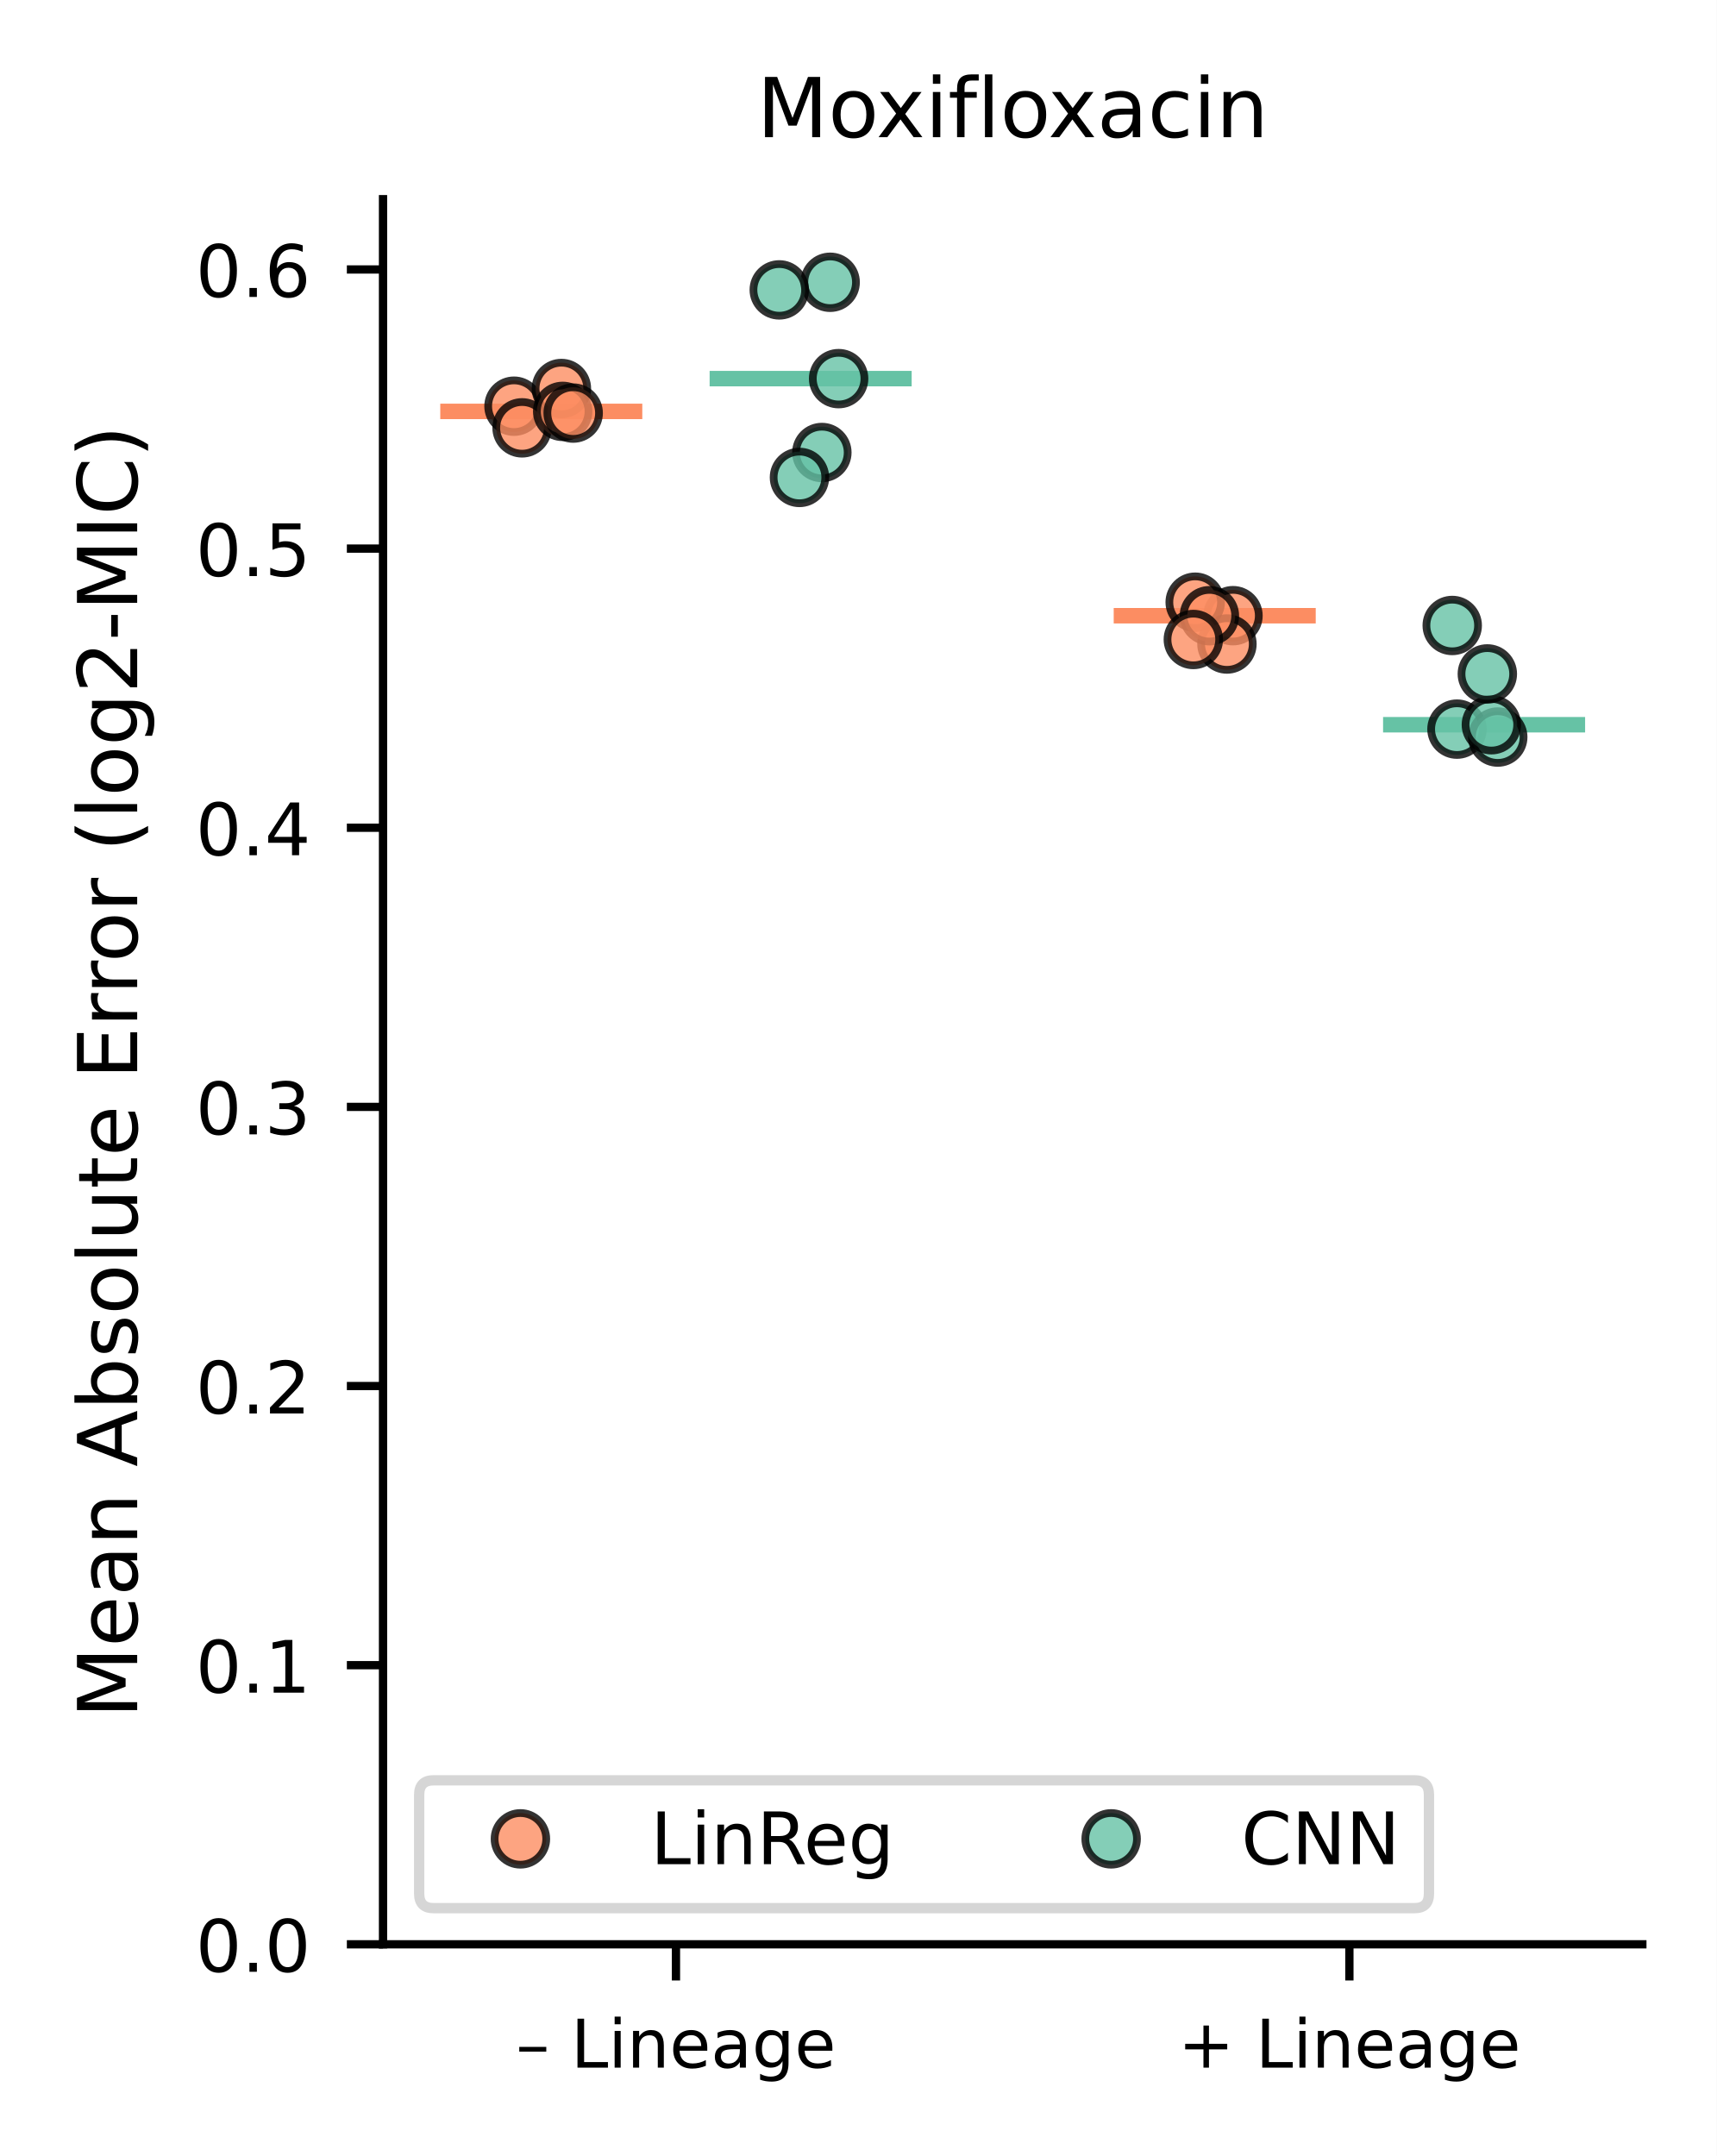
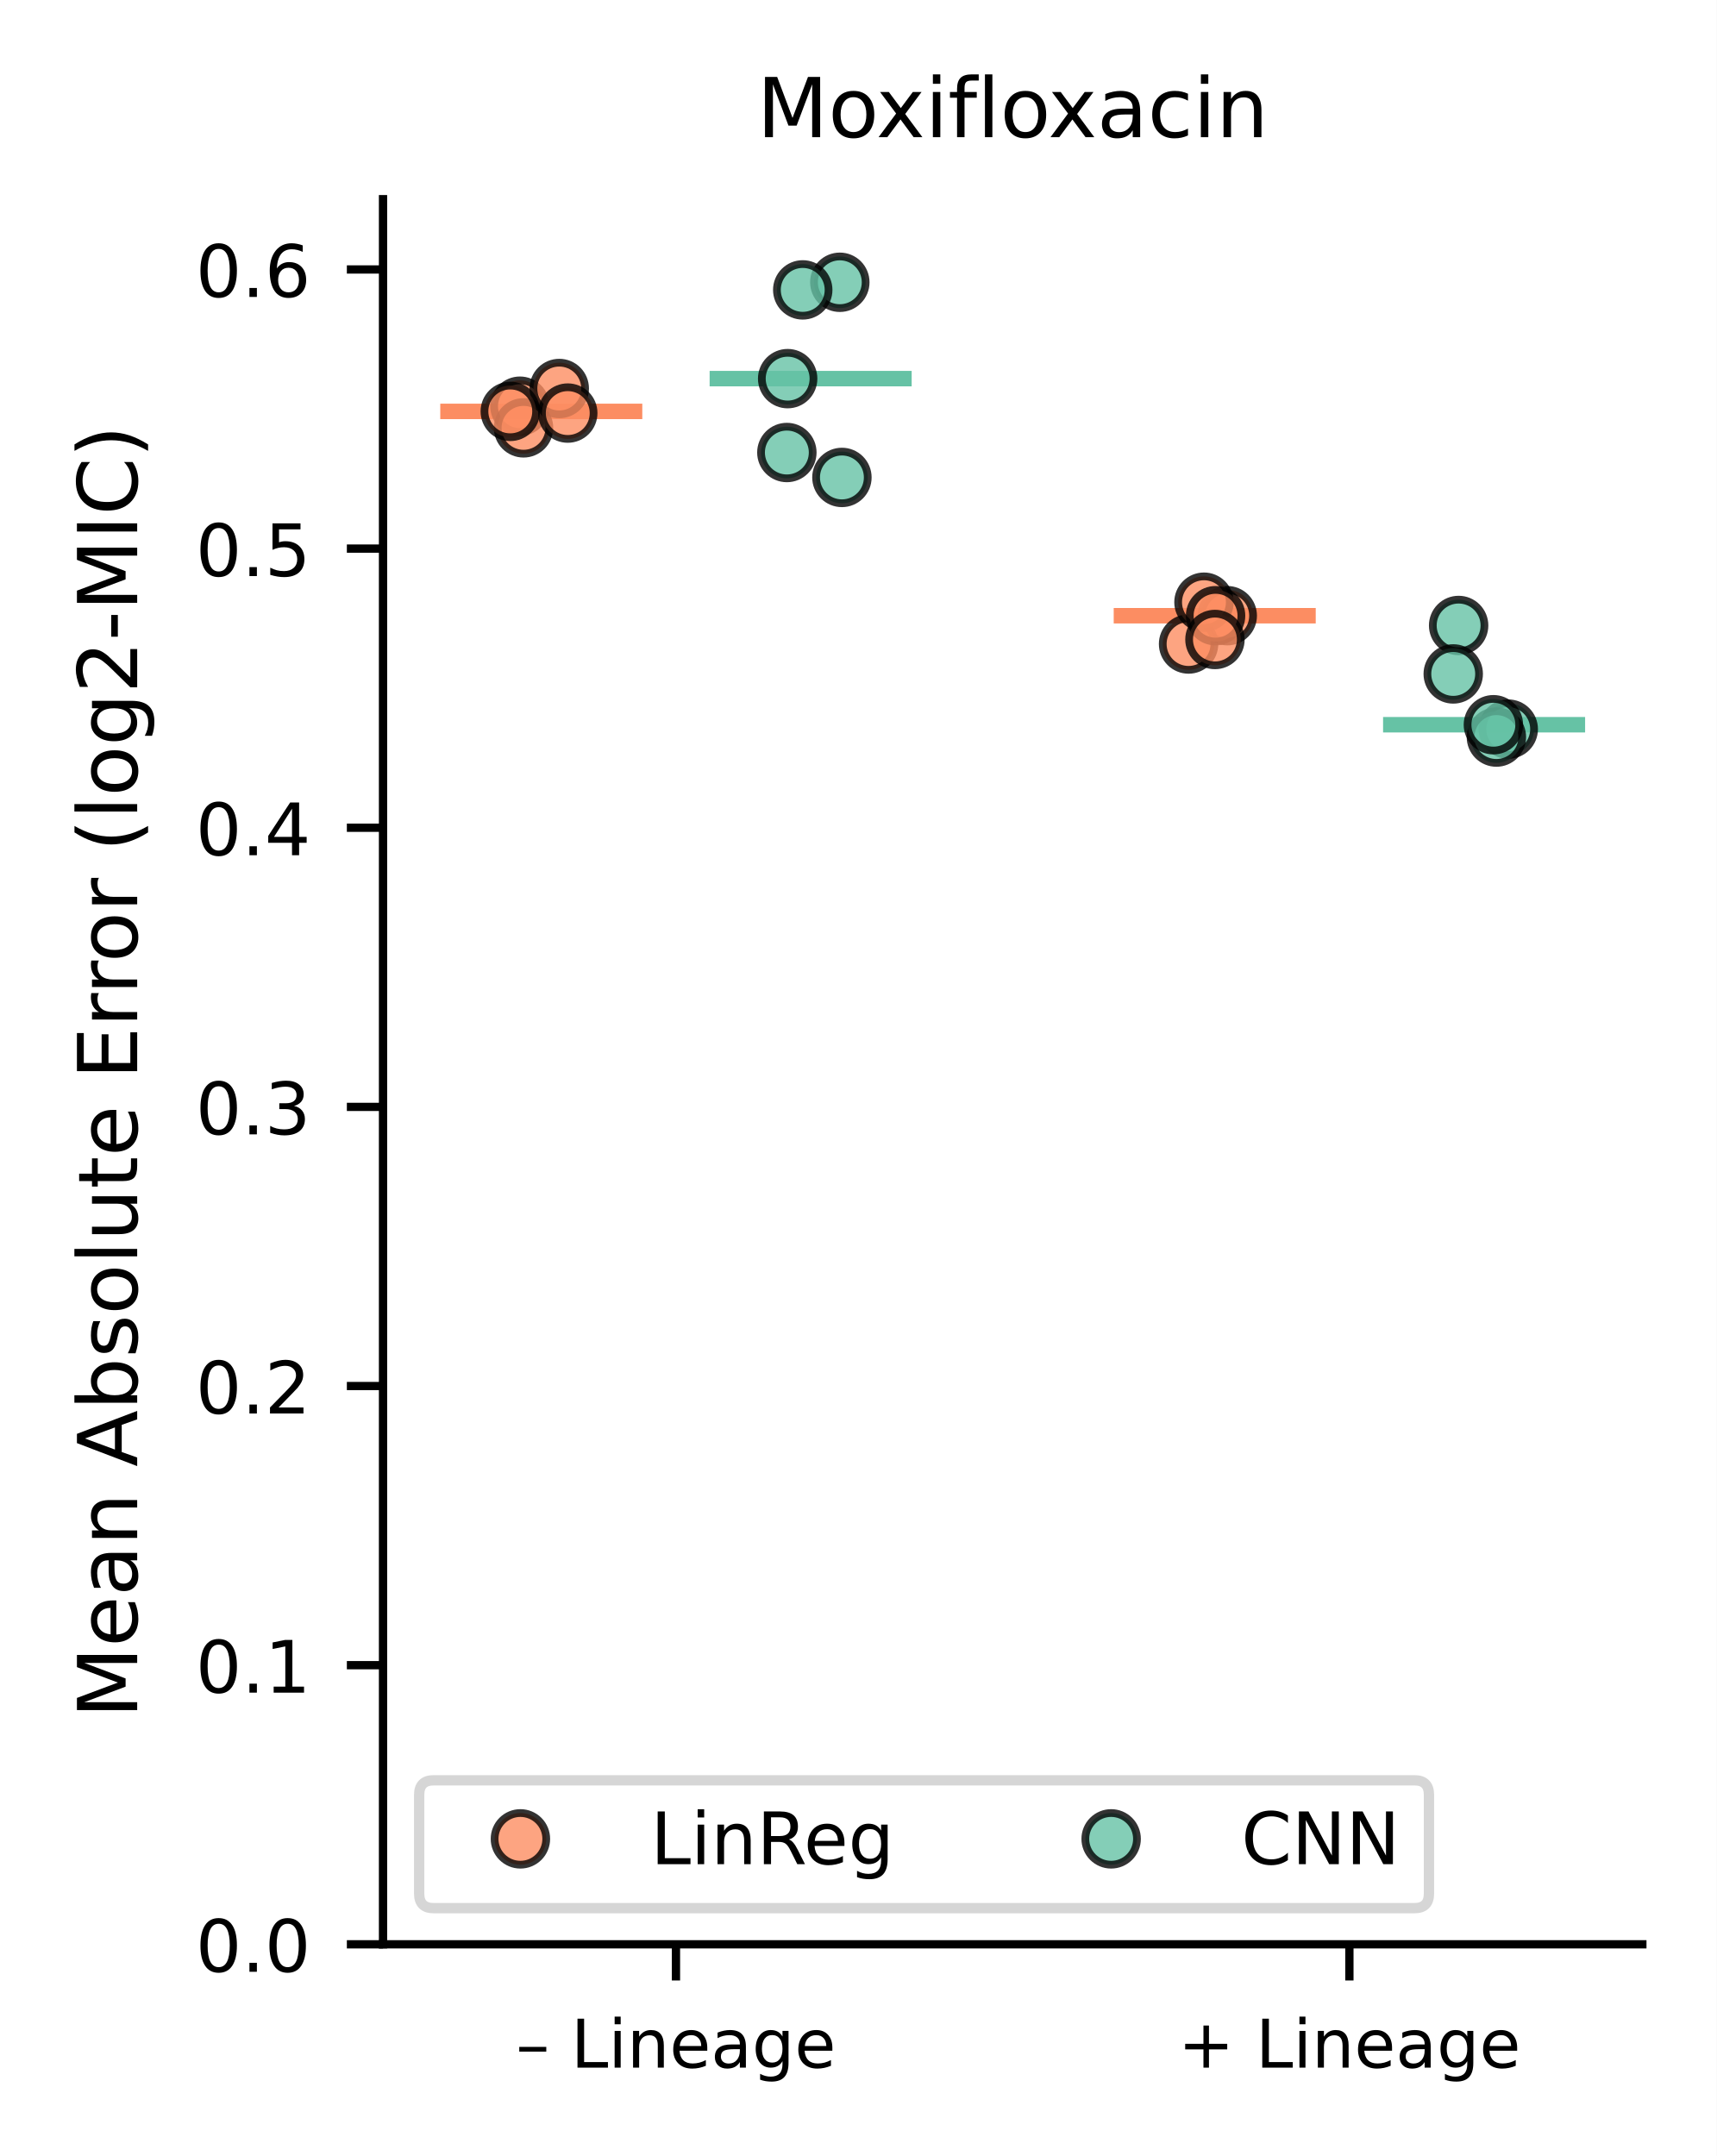
<svg xmlns="http://www.w3.org/2000/svg" xmlns:xlink="http://www.w3.org/1999/xlink" width="166.175pt" height="208.69pt" viewBox="0 0 166.175 208.69" version="1.1">
  <defs>
    <style type="text/css">*{stroke-linejoin: round; stroke-linecap: butt}</style>
  </defs>
  <g id="figure_1">
    <g id="patch_1">
      <path d="M 0 208.69  L 166.175 208.69  L 166.175 0  L 0 0  z " style="fill: #ffffff" />
    </g>
    <g id="axes_1">
      <g id="patch_2">
        <path d="M 37.075 188.199  L 158.975 188.199  L 158.975 19.279  L 37.075 19.279  z " style="fill: #ffffff" />
      </g>
      <g id="LineCollection_1">
-         <path d="M 42.616 39.82  L 62.172 39.82  " clip-path="url(#p1b855bb5ce)" style="fill: none; stroke: #fc8d62; stroke-width: 1.5" />
+         <path d="M 42.616 39.82  L 62.172 39.82  " clip-path="url(#p18734c8e30)" style="fill: none; stroke: #fc8d62; stroke-width: 1.5" />
      </g>
      <g id="LineCollection_2">
-         <path d="M 68.69 36.65  L 88.247 36.65  " clip-path="url(#p1b855bb5ce)" style="fill: none; stroke: #66c2a5; stroke-width: 1.5" />
+         <path d="M 68.69 36.65  L 88.247 36.65  " clip-path="url(#p18734c8e30)" style="fill: none; stroke: #66c2a5; stroke-width: 1.5" />
      </g>
      <g id="LineCollection_3">
-         <path d="M 107.803 59.598  L 127.359 59.598  " clip-path="url(#p1b855bb5ce)" style="fill: none; stroke: #fc8d62; stroke-width: 1.5" />
+         <path d="M 107.803 59.598  L 127.359 59.598  " clip-path="url(#p18734c8e30)" style="fill: none; stroke: #fc8d62; stroke-width: 1.5" />
      </g>
      <g id="LineCollection_4">
-         <path d="M 133.878 70.15  L 153.434 70.15  " clip-path="url(#p1b855bb5ce)" style="fill: none; stroke: #66c2a5; stroke-width: 1.5" />
+         <path d="M 133.878 70.15  L 153.434 70.15  " clip-path="url(#p18734c8e30)" style="fill: none; stroke: #66c2a5; stroke-width: 1.5" />
      </g>
      <g id="PathCollection_1">
        <defs>
-           <path id="C0_0_7b55ac980a" d="M 0 2.5  C 0.663 2.5 1.299 2.237 1.768 1.768  C 2.237 1.299 2.5 0.663 2.5 -0  C 2.5 -0.663 2.237 -1.299 1.768 -1.768  C 1.299 -2.237 0.663 -2.5 0 -2.5  C -0.663 -2.5 -1.299 -2.237 -1.768 -1.768  C -2.237 -1.299 -2.5 -0.663 -2.5 0  C -2.5 0.663 -2.237 1.299 -1.768 1.768  C -1.299 2.237 -0.663 2.5 0 2.5  z " />
+           <path id="C0_0_b2e9a17543" d="M 0 2.5  C 0.663 2.5 1.299 2.237 1.768 1.768  C 2.237 1.299 2.5 0.663 2.5 -0  C 2.5 -0.663 2.237 -1.299 1.768 -1.768  C 1.299 -2.237 0.663 -2.5 0 -2.5  C -0.663 -2.5 -1.299 -2.237 -1.768 -1.768  C -2.237 -1.299 -2.5 -0.663 -2.5 0  C -2.5 0.663 -2.237 1.299 -1.768 1.768  C -1.299 2.237 -0.663 2.5 0 2.5  z " />
        </defs>
-         <g clip-path="url(#p1b855bb5ce)">
-           <use xlink:href="#C0_0_7b55ac980a" x="49.754" y="39.318" style="fill: #fc8d62; fill-opacity: 0.8; stroke: #000000; stroke-opacity: 0.8; stroke-width: 0.75" />
-         </g>
-         <g clip-path="url(#p1b855bb5ce)">
-           <use xlink:href="#C0_0_7b55ac980a" x="50.535" y="41.414" style="fill: #fc8d62; fill-opacity: 0.8; stroke: #000000; stroke-opacity: 0.8; stroke-width: 0.75" />
-         </g>
-         <g clip-path="url(#p1b855bb5ce)">
-           <use xlink:href="#C0_0_7b55ac980a" x="54.343" y="37.606" style="fill: #fc8d62; fill-opacity: 0.8; stroke: #000000; stroke-opacity: 0.8; stroke-width: 0.75" />
-         </g>
-         <g clip-path="url(#p1b855bb5ce)">
-           <use xlink:href="#C0_0_7b55ac980a" x="54.466" y="39.82" style="fill: #fc8d62; fill-opacity: 0.8; stroke: #000000; stroke-opacity: 0.8; stroke-width: 0.75" />
-         </g>
-         <g clip-path="url(#p1b855bb5ce)">
-           <use xlink:href="#C0_0_7b55ac980a" x="55.483" y="39.984" style="fill: #fc8d62; fill-opacity: 0.8; stroke: #000000; stroke-opacity: 0.8; stroke-width: 0.75" />
+         <g clip-path="url(#p18734c8e30)">
+           <use xlink:href="#C0_0_b2e9a17543" x="50.329" y="39.318" style="fill: #fc8d62; fill-opacity: 0.8; stroke: #000000; stroke-opacity: 0.8; stroke-width: 0.75" />
+         </g>
+         <g clip-path="url(#p18734c8e30)">
+           <use xlink:href="#C0_0_b2e9a17543" x="50.677" y="41.414" style="fill: #fc8d62; fill-opacity: 0.8; stroke: #000000; stroke-opacity: 0.8; stroke-width: 0.75" />
+         </g>
+         <g clip-path="url(#p18734c8e30)">
+           <use xlink:href="#C0_0_b2e9a17543" x="54.135" y="37.606" style="fill: #fc8d62; fill-opacity: 0.8; stroke: #000000; stroke-opacity: 0.8; stroke-width: 0.75" />
+         </g>
+         <g clip-path="url(#p18734c8e30)">
+           <use xlink:href="#C0_0_b2e9a17543" x="49.394" y="39.82" style="fill: #fc8d62; fill-opacity: 0.8; stroke: #000000; stroke-opacity: 0.8; stroke-width: 0.75" />
+         </g>
+         <g clip-path="url(#p18734c8e30)">
+           <use xlink:href="#C0_0_b2e9a17543" x="54.958" y="39.984" style="fill: #fc8d62; fill-opacity: 0.8; stroke: #000000; stroke-opacity: 0.8; stroke-width: 0.75" />
        </g>
      </g>
      <g id="PathCollection_2">
        <defs>
-           <path id="C1_0_02123b2888" d="M 0 2.5  C 0.663 2.5 1.299 2.237 1.768 1.768  C 2.237 1.299 2.5 0.663 2.5 -0  C 2.5 -0.663 2.237 -1.299 1.768 -1.768  C 1.299 -2.237 0.663 -2.5 0 -2.5  C -0.663 -2.5 -1.299 -2.237 -1.768 -1.768  C -2.237 -1.299 -2.5 -0.663 -2.5 0  C -2.5 0.663 -2.237 1.299 -1.768 1.768  C -1.299 2.237 -0.663 2.5 0 2.5  z " />
+           <path id="C1_0_ee5e705214" d="M 0 2.5  C 0.663 2.5 1.299 2.237 1.768 1.768  C 2.237 1.299 2.5 0.663 2.5 -0  C 2.5 -0.663 2.237 -1.299 1.768 -1.768  C 1.299 -2.237 0.663 -2.5 0 -2.5  C -0.663 -2.5 -1.299 -2.237 -1.768 -1.768  C -2.237 -1.299 -2.5 -0.663 -2.5 0  C -2.5 0.663 -2.237 1.299 -1.768 1.768  C -1.299 2.237 -0.663 2.5 0 2.5  z " />
        </defs>
-         <g clip-path="url(#p1b855bb5ce)">
-           <use xlink:href="#C1_0_02123b2888" x="79.554" y="43.801" style="fill: #66c2a5; fill-opacity: 0.8; stroke: #000000; stroke-opacity: 0.8; stroke-width: 0.75" />
-         </g>
-         <g clip-path="url(#p1b855bb5ce)">
-           <use xlink:href="#C1_0_02123b2888" x="80.356" y="27.323" style="fill: #66c2a5; fill-opacity: 0.8; stroke: #000000; stroke-opacity: 0.8; stroke-width: 0.75" />
-         </g>
-         <g clip-path="url(#p1b855bb5ce)">
-           <use xlink:href="#C1_0_02123b2888" x="81.176" y="36.65" style="fill: #66c2a5; fill-opacity: 0.8; stroke: #000000; stroke-opacity: 0.8; stroke-width: 0.75" />
-         </g>
-         <g clip-path="url(#p1b855bb5ce)">
-           <use xlink:href="#C1_0_02123b2888" x="77.385" y="46.213" style="fill: #66c2a5; fill-opacity: 0.8; stroke: #000000; stroke-opacity: 0.8; stroke-width: 0.75" />
-         </g>
-         <g clip-path="url(#p1b855bb5ce)">
-           <use xlink:href="#C1_0_02123b2888" x="75.431" y="28.06" style="fill: #66c2a5; fill-opacity: 0.8; stroke: #000000; stroke-opacity: 0.8; stroke-width: 0.75" />
+         <g clip-path="url(#p18734c8e30)">
+           <use xlink:href="#C1_0_ee5e705214" x="76.166" y="43.801" style="fill: #66c2a5; fill-opacity: 0.8; stroke: #000000; stroke-opacity: 0.8; stroke-width: 0.75" />
+         </g>
+         <g clip-path="url(#p18734c8e30)">
+           <use xlink:href="#C1_0_ee5e705214" x="81.292" y="27.323" style="fill: #66c2a5; fill-opacity: 0.8; stroke: #000000; stroke-opacity: 0.8; stroke-width: 0.75" />
+         </g>
+         <g clip-path="url(#p18734c8e30)">
+           <use xlink:href="#C1_0_ee5e705214" x="76.243" y="36.65" style="fill: #66c2a5; fill-opacity: 0.8; stroke: #000000; stroke-opacity: 0.8; stroke-width: 0.75" />
+         </g>
+         <g clip-path="url(#p18734c8e30)">
+           <use xlink:href="#C1_0_ee5e705214" x="81.495" y="46.213" style="fill: #66c2a5; fill-opacity: 0.8; stroke: #000000; stroke-opacity: 0.8; stroke-width: 0.75" />
+         </g>
+         <g clip-path="url(#p18734c8e30)">
+           <use xlink:href="#C1_0_ee5e705214" x="77.703" y="28.06" style="fill: #66c2a5; fill-opacity: 0.8; stroke: #000000; stroke-opacity: 0.8; stroke-width: 0.75" />
        </g>
      </g>
      <g id="PathCollection_3">
        <defs>
-           <path id="C2_0_5f86a9e809" d="M 0 2.5  C 0.663 2.5 1.299 2.237 1.768 1.768  C 2.237 1.299 2.5 0.663 2.5 -0  C 2.5 -0.663 2.237 -1.299 1.768 -1.768  C 1.299 -2.237 0.663 -2.5 0 -2.5  C -0.663 -2.5 -1.299 -2.237 -1.768 -1.768  C -2.237 -1.299 -2.5 -0.663 -2.5 0  C -2.5 0.663 -2.237 1.299 -1.768 1.768  C -1.299 2.237 -0.663 2.5 0 2.5  z " />
+           <path id="C2_0_e9b0098887" d="M 0 2.5  C 0.663 2.5 1.299 2.237 1.768 1.768  C 2.237 1.299 2.5 0.663 2.5 -0  C 2.5 -0.663 2.237 -1.299 1.768 -1.768  C 1.299 -2.237 0.663 -2.5 0 -2.5  C -0.663 -2.5 -1.299 -2.237 -1.768 -1.768  C -2.237 -1.299 -2.5 -0.663 -2.5 0  C -2.5 0.663 -2.237 1.299 -1.768 1.768  C -1.299 2.237 -0.663 2.5 0 2.5  z " />
        </defs>
-         <g clip-path="url(#p1b855bb5ce)">
-           <use xlink:href="#C2_0_5f86a9e809" x="119.35" y="59.595" style="fill: #fc8d62; fill-opacity: 0.8; stroke: #000000; stroke-opacity: 0.8; stroke-width: 0.75" />
-         </g>
-         <g clip-path="url(#p1b855bb5ce)">
-           <use xlink:href="#C2_0_5f86a9e809" x="118.765" y="62.337" style="fill: #fc8d62; fill-opacity: 0.8; stroke: #000000; stroke-opacity: 0.8; stroke-width: 0.75" />
-         </g>
-         <g clip-path="url(#p1b855bb5ce)">
-           <use xlink:href="#C2_0_5f86a9e809" x="115.691" y="58.29" style="fill: #fc8d62; fill-opacity: 0.8; stroke: #000000; stroke-opacity: 0.8; stroke-width: 0.75" />
-         </g>
-         <g clip-path="url(#p1b855bb5ce)">
-           <use xlink:href="#C2_0_5f86a9e809" x="117.066" y="59.598" style="fill: #fc8d62; fill-opacity: 0.8; stroke: #000000; stroke-opacity: 0.8; stroke-width: 0.75" />
-         </g>
-         <g clip-path="url(#p1b855bb5ce)">
-           <use xlink:href="#C2_0_5f86a9e809" x="115.511" y="61.899" style="fill: #fc8d62; fill-opacity: 0.8; stroke: #000000; stroke-opacity: 0.8; stroke-width: 0.75" />
+         <g clip-path="url(#p18734c8e30)">
+           <use xlink:href="#C2_0_e9b0098887" x="118.796" y="59.595" style="fill: #fc8d62; fill-opacity: 0.8; stroke: #000000; stroke-opacity: 0.8; stroke-width: 0.75" />
+         </g>
+         <g clip-path="url(#p18734c8e30)">
+           <use xlink:href="#C2_0_e9b0098887" x="115.05" y="62.337" style="fill: #fc8d62; fill-opacity: 0.8; stroke: #000000; stroke-opacity: 0.8; stroke-width: 0.75" />
+         </g>
+         <g clip-path="url(#p18734c8e30)">
+           <use xlink:href="#C2_0_e9b0098887" x="116.541" y="58.29" style="fill: #fc8d62; fill-opacity: 0.8; stroke: #000000; stroke-opacity: 0.8; stroke-width: 0.75" />
+         </g>
+         <g clip-path="url(#p18734c8e30)">
+           <use xlink:href="#C2_0_e9b0098887" x="117.664" y="59.598" style="fill: #fc8d62; fill-opacity: 0.8; stroke: #000000; stroke-opacity: 0.8; stroke-width: 0.75" />
+         </g>
+         <g clip-path="url(#p18734c8e30)">
+           <use xlink:href="#C2_0_e9b0098887" x="117.604" y="61.899" style="fill: #fc8d62; fill-opacity: 0.8; stroke: #000000; stroke-opacity: 0.8; stroke-width: 0.75" />
        </g>
      </g>
      <g id="PathCollection_4">
        <defs>
-           <path id="C3_0_e5d5749dd9" d="M 0 2.5  C 0.663 2.5 1.299 2.237 1.768 1.768  C 2.237 1.299 2.5 0.663 2.5 -0  C 2.5 -0.663 2.237 -1.299 1.768 -1.768  C 1.299 -2.237 0.663 -2.5 0 -2.5  C -0.663 -2.5 -1.299 -2.237 -1.768 -1.768  C -2.237 -1.299 -2.5 -0.663 -2.5 0  C -2.5 0.663 -2.237 1.299 -1.768 1.768  C -1.299 2.237 -0.663 2.5 0 2.5  z " />
+           <path id="C3_0_7552f91e1d" d="M 0 2.5  C 0.663 2.5 1.299 2.237 1.768 1.768  C 2.237 1.299 2.5 0.663 2.5 -0  C 2.5 -0.663 2.237 -1.299 1.768 -1.768  C 1.299 -2.237 0.663 -2.5 0 -2.5  C -0.663 -2.5 -1.299 -2.237 -1.768 -1.768  C -2.237 -1.299 -2.5 -0.663 -2.5 0  C -2.5 0.663 -2.237 1.299 -1.768 1.768  C -1.299 2.237 -0.663 2.5 0 2.5  z " />
        </defs>
-         <g clip-path="url(#p1b855bb5ce)">
-           <use xlink:href="#C3_0_e5d5749dd9" x="141.031" y="70.576" style="fill: #66c2a5; fill-opacity: 0.8; stroke: #000000; stroke-opacity: 0.8; stroke-width: 0.75" />
-         </g>
-         <g clip-path="url(#p1b855bb5ce)">
-           <use xlink:href="#C3_0_e5d5749dd9" x="144.978" y="71.344" style="fill: #66c2a5; fill-opacity: 0.8; stroke: #000000; stroke-opacity: 0.8; stroke-width: 0.75" />
-         </g>
-         <g clip-path="url(#p1b855bb5ce)">
-           <use xlink:href="#C3_0_e5d5749dd9" x="140.572" y="60.543" style="fill: #66c2a5; fill-opacity: 0.8; stroke: #000000; stroke-opacity: 0.8; stroke-width: 0.75" />
-         </g>
-         <g clip-path="url(#p1b855bb5ce)">
-           <use xlink:href="#C3_0_e5d5749dd9" x="144.361" y="70.15" style="fill: #66c2a5; fill-opacity: 0.8; stroke: #000000; stroke-opacity: 0.8; stroke-width: 0.75" />
-         </g>
-         <g clip-path="url(#p1b855bb5ce)">
-           <use xlink:href="#C3_0_e5d5749dd9" x="143.97" y="65.233" style="fill: #66c2a5; fill-opacity: 0.8; stroke: #000000; stroke-opacity: 0.8; stroke-width: 0.75" />
+         <g clip-path="url(#p18734c8e30)">
+           <use xlink:href="#C3_0_7552f91e1d" x="145.994" y="70.576" style="fill: #66c2a5; fill-opacity: 0.8; stroke: #000000; stroke-opacity: 0.8; stroke-width: 0.75" />
+         </g>
+         <g clip-path="url(#p18734c8e30)">
+           <use xlink:href="#C3_0_7552f91e1d" x="144.847" y="71.344" style="fill: #66c2a5; fill-opacity: 0.8; stroke: #000000; stroke-opacity: 0.8; stroke-width: 0.75" />
+         </g>
+         <g clip-path="url(#p18734c8e30)">
+           <use xlink:href="#C3_0_7552f91e1d" x="141.191" y="60.543" style="fill: #66c2a5; fill-opacity: 0.8; stroke: #000000; stroke-opacity: 0.8; stroke-width: 0.75" />
+         </g>
+         <g clip-path="url(#p18734c8e30)">
+           <use xlink:href="#C3_0_7552f91e1d" x="144.556" y="70.15" style="fill: #66c2a5; fill-opacity: 0.8; stroke: #000000; stroke-opacity: 0.8; stroke-width: 0.75" />
+         </g>
+         <g clip-path="url(#p18734c8e30)">
+           <use xlink:href="#C3_0_7552f91e1d" x="140.669" y="65.233" style="fill: #66c2a5; fill-opacity: 0.8; stroke: #000000; stroke-opacity: 0.8; stroke-width: 0.75" />
        </g>
      </g>
      <g id="line2d_1" />
      <g id="line2d_2" />
      <g id="matplotlib.axis_1">
        <g id="xtick_1">
          <g id="line2d_3">
            <defs>
-               <path id="m2b0325689a" d="M 0 0  L 0 3.5  " style="stroke: #000000; stroke-width: 0.8" />
+               <path id="m6c8ff56c34" d="M 0 0  L 0 3.5  " style="stroke: #000000; stroke-width: 0.8" />
            </defs>
            <g>
-               <use xlink:href="#m2b0325689a" x="65.431" y="188.199" style="stroke: #000000; stroke-width: 0.8" />
+               <use xlink:href="#m6c8ff56c34" x="65.431" y="188.199" style="stroke: #000000; stroke-width: 0.8" />
            </g>
          </g>
          <g id="text_1">
            <g transform="translate(49.94536 200.1377) scale(0.065 -0.065)">
              <defs>
                <path id="DejaVuSans-2013" d="M 313 1978  L 2888 1978  L 2888 1528  L 313 1528  L 313 1978  z " transform="scale(0.015625)" />
                <path id="DejaVuSans-20" transform="scale(0.015625)" />
                <path id="DejaVuSans-4c" d="M 628 4666  L 1259 4666  L 1259 531  L 3531 531  L 3531 0  L 628 0  L 628 4666  z " transform="scale(0.015625)" />
                <path id="DejaVuSans-69" d="M 603 3500  L 1178 3500  L 1178 0  L 603 0  L 603 3500  z M 603 4863  L 1178 4863  L 1178 4134  L 603 4134  L 603 4863  z " transform="scale(0.015625)" />
                <path id="DejaVuSans-6e" d="M 3513 2113  L 3513 0  L 2938 0  L 2938 2094  Q 2938 2591 2744 2837  Q 2550 3084 2163 3084  Q 1697 3084 1428 2787  Q 1159 2491 1159 1978  L 1159 0  L 581 0  L 581 3500  L 1159 3500  L 1159 2956  Q 1366 3272 1645 3428  Q 1925 3584 2291 3584  Q 2894 3584 3203 3211  Q 3513 2838 3513 2113  z " transform="scale(0.015625)" />
                <path id="DejaVuSans-65" d="M 3597 1894  L 3597 1613  L 953 1613  Q 991 1019 1311 708  Q 1631 397 2203 397  Q 2534 397 2845 478  Q 3156 559 3463 722  L 3463 178  Q 3153 47 2828 -22  Q 2503 -91 2169 -91  Q 1331 -91 842 396  Q 353 884 353 1716  Q 353 2575 817 3079  Q 1281 3584 2069 3584  Q 2775 3584 3186 3129  Q 3597 2675 3597 1894  z M 3022 2063  Q 3016 2534 2758 2815  Q 2500 3097 2075 3097  Q 1594 3097 1305 2825  Q 1016 2553 972 2059  L 3022 2063  z " transform="scale(0.015625)" />
                <path id="DejaVuSans-61" d="M 2194 1759  Q 1497 1759 1228 1600  Q 959 1441 959 1056  Q 959 750 1161 570  Q 1363 391 1709 391  Q 2188 391 2477 730  Q 2766 1069 2766 1631  L 2766 1759  L 2194 1759  z M 3341 1997  L 3341 0  L 2766 0  L 2766 531  Q 2569 213 2275 61  Q 1981 -91 1556 -91  Q 1019 -91 701 211  Q 384 513 384 1019  Q 384 1609 779 1909  Q 1175 2209 1959 2209  L 2766 2209  L 2766 2266  Q 2766 2663 2505 2880  Q 2244 3097 1772 3097  Q 1472 3097 1187 3025  Q 903 2953 641 2809  L 641 3341  Q 956 3463 1253 3523  Q 1550 3584 1831 3584  Q 2591 3584 2966 3190  Q 3341 2797 3341 1997  z " transform="scale(0.015625)" />
                <path id="DejaVuSans-67" d="M 2906 1791  Q 2906 2416 2648 2759  Q 2391 3103 1925 3103  Q 1463 3103 1205 2759  Q 947 2416 947 1791  Q 947 1169 1205 825  Q 1463 481 1925 481  Q 2391 481 2648 825  Q 2906 1169 2906 1791  z M 3481 434  Q 3481 -459 3084 -895  Q 2688 -1331 1869 -1331  Q 1566 -1331 1297 -1286  Q 1028 -1241 775 -1147  L 775 -588  Q 1028 -725 1275 -790  Q 1522 -856 1778 -856  Q 2344 -856 2625 -561  Q 2906 -266 2906 331  L 2906 616  Q 2728 306 2450 153  Q 2172 0 1784 0  Q 1141 0 747 490  Q 353 981 353 1791  Q 353 2603 747 3093  Q 1141 3584 1784 3584  Q 2172 3584 2450 3431  Q 2728 3278 2906 2969  L 2906 3500  L 3481 3500  L 3481 434  z " transform="scale(0.015625)" />
              </defs>
              <use xlink:href="#DejaVuSans-2013" />
              <use xlink:href="#DejaVuSans-20" x="50" />
              <use xlink:href="#DejaVuSans-4c" x="81.787" />
              <use xlink:href="#DejaVuSans-69" x="137.5" />
              <use xlink:href="#DejaVuSans-6e" x="165.283" />
              <use xlink:href="#DejaVuSans-65" x="228.662" />
              <use xlink:href="#DejaVuSans-61" x="290.186" />
              <use xlink:href="#DejaVuSans-67" x="351.465" />
              <use xlink:href="#DejaVuSans-65" x="414.941" />
            </g>
          </g>
        </g>
        <g id="xtick_2">
          <g id="line2d_4">
            <g>
-               <use xlink:href="#m2b0325689a" x="130.618" y="188.199" style="stroke: #000000; stroke-width: 0.8" />
+               <use xlink:href="#m6c8ff56c34" x="130.618" y="188.199" style="stroke: #000000; stroke-width: 0.8" />
            </g>
          </g>
          <g id="text_2">
            <g transform="translate(114.0341 200.1377) scale(0.065 -0.065)">
              <defs>
                <path id="DejaVuSans-2b" d="M 2944 4013  L 2944 2272  L 4684 2272  L 4684 1741  L 2944 1741  L 2944 0  L 2419 0  L 2419 1741  L 678 1741  L 678 2272  L 2419 2272  L 2419 4013  L 2944 4013  z " transform="scale(0.015625)" />
              </defs>
              <use xlink:href="#DejaVuSans-2b" />
              <use xlink:href="#DejaVuSans-20" x="83.789" />
              <use xlink:href="#DejaVuSans-4c" x="115.576" />
              <use xlink:href="#DejaVuSans-69" x="171.289" />
              <use xlink:href="#DejaVuSans-6e" x="199.072" />
              <use xlink:href="#DejaVuSans-65" x="262.451" />
              <use xlink:href="#DejaVuSans-61" x="323.975" />
              <use xlink:href="#DejaVuSans-67" x="385.254" />
              <use xlink:href="#DejaVuSans-65" x="448.73" />
            </g>
          </g>
        </g>
      </g>
      <g id="matplotlib.axis_2">
        <g id="ytick_1">
          <g id="line2d_5">
            <defs>
-               <path id="me17828643c" d="M 0 0  L -3.5 0  " style="stroke: #000000; stroke-width: 0.8" />
+               <path id="mc6d28e5cf9" d="M 0 0  L -3.5 0  " style="stroke: #000000; stroke-width: 0.8" />
            </defs>
            <g>
-               <use xlink:href="#me17828643c" x="37.075" y="188.199" style="stroke: #000000; stroke-width: 0.8" />
+               <use xlink:href="#mc6d28e5cf9" x="37.075" y="188.199" style="stroke: #000000; stroke-width: 0.8" />
            </g>
          </g>
          <g id="text_3">
            <g transform="translate(18.9425 190.8582) scale(0.07 -0.07)">
              <defs>
                <path id="DejaVuSans-30" d="M 2034 4250  Q 1547 4250 1301 3770  Q 1056 3291 1056 2328  Q 1056 1369 1301 889  Q 1547 409 2034 409  Q 2525 409 2770 889  Q 3016 1369 3016 2328  Q 3016 3291 2770 3770  Q 2525 4250 2034 4250  z M 2034 4750  Q 2819 4750 3233 4129  Q 3647 3509 3647 2328  Q 3647 1150 3233 529  Q 2819 -91 2034 -91  Q 1250 -91 836 529  Q 422 1150 422 2328  Q 422 3509 836 4129  Q 1250 4750 2034 4750  z " transform="scale(0.015625)" />
                <path id="DejaVuSans-2e" d="M 684 794  L 1344 794  L 1344 0  L 684 0  L 684 794  z " transform="scale(0.015625)" />
              </defs>
              <use xlink:href="#DejaVuSans-30" />
              <use xlink:href="#DejaVuSans-2e" x="63.623" />
              <use xlink:href="#DejaVuSans-30" x="95.41" />
            </g>
          </g>
        </g>
        <g id="ytick_2">
          <g id="line2d_6">
            <g>
-               <use xlink:href="#me17828643c" x="37.075" y="161.179" style="stroke: #000000; stroke-width: 0.8" />
+               <use xlink:href="#mc6d28e5cf9" x="37.075" y="161.179" style="stroke: #000000; stroke-width: 0.8" />
            </g>
          </g>
          <g id="text_4">
            <g transform="translate(18.9425 163.8388) scale(0.07 -0.07)">
              <defs>
                <path id="DejaVuSans-31" d="M 794 531  L 1825 531  L 1825 4091  L 703 3866  L 703 4441  L 1819 4666  L 2450 4666  L 2450 531  L 3481 531  L 3481 0  L 794 0  L 794 531  z " transform="scale(0.015625)" />
              </defs>
              <use xlink:href="#DejaVuSans-30" />
              <use xlink:href="#DejaVuSans-2e" x="63.623" />
              <use xlink:href="#DejaVuSans-31" x="95.41" />
            </g>
          </g>
        </g>
        <g id="ytick_3">
          <g id="line2d_7">
            <g>
-               <use xlink:href="#me17828643c" x="37.075" y="134.16" style="stroke: #000000; stroke-width: 0.8" />
+               <use xlink:href="#mc6d28e5cf9" x="37.075" y="134.16" style="stroke: #000000; stroke-width: 0.8" />
            </g>
          </g>
          <g id="text_5">
            <g transform="translate(18.9425 136.8194) scale(0.07 -0.07)">
              <defs>
                <path id="DejaVuSans-32" d="M 1228 531  L 3431 531  L 3431 0  L 469 0  L 469 531  Q 828 903 1448 1529  Q 2069 2156 2228 2338  Q 2531 2678 2651 2914  Q 2772 3150 2772 3378  Q 2772 3750 2511 3984  Q 2250 4219 1831 4219  Q 1534 4219 1204 4116  Q 875 4013 500 3803  L 500 4441  Q 881 4594 1212 4672  Q 1544 4750 1819 4750  Q 2544 4750 2975 4387  Q 3406 4025 3406 3419  Q 3406 3131 3298 2873  Q 3191 2616 2906 2266  Q 2828 2175 2409 1742  Q 1991 1309 1228 531  z " transform="scale(0.015625)" />
              </defs>
              <use xlink:href="#DejaVuSans-30" />
              <use xlink:href="#DejaVuSans-2e" x="63.623" />
              <use xlink:href="#DejaVuSans-32" x="95.41" />
            </g>
          </g>
        </g>
        <g id="ytick_4">
          <g id="line2d_8">
            <g>
-               <use xlink:href="#me17828643c" x="37.075" y="107.141" style="stroke: #000000; stroke-width: 0.8" />
+               <use xlink:href="#mc6d28e5cf9" x="37.075" y="107.141" style="stroke: #000000; stroke-width: 0.8" />
            </g>
          </g>
          <g id="text_6">
            <g transform="translate(18.9425 109.8001) scale(0.07 -0.07)">
              <defs>
                <path id="DejaVuSans-33" d="M 2597 2516  Q 3050 2419 3304 2112  Q 3559 1806 3559 1356  Q 3559 666 3084 287  Q 2609 -91 1734 -91  Q 1441 -91 1130 -33  Q 819 25 488 141  L 488 750  Q 750 597 1062 519  Q 1375 441 1716 441  Q 2309 441 2620 675  Q 2931 909 2931 1356  Q 2931 1769 2642 2001  Q 2353 2234 1838 2234  L 1294 2234  L 1294 2753  L 1863 2753  Q 2328 2753 2575 2939  Q 2822 3125 2822 3475  Q 2822 3834 2567 4026  Q 2313 4219 1838 4219  Q 1578 4219 1281 4162  Q 984 4106 628 3988  L 628 4550  Q 988 4650 1302 4700  Q 1616 4750 1894 4750  Q 2613 4750 3031 4423  Q 3450 4097 3450 3541  Q 3450 3153 3228 2886  Q 3006 2619 2597 2516  z " transform="scale(0.015625)" />
              </defs>
              <use xlink:href="#DejaVuSans-30" />
              <use xlink:href="#DejaVuSans-2e" x="63.623" />
              <use xlink:href="#DejaVuSans-33" x="95.41" />
            </g>
          </g>
        </g>
        <g id="ytick_5">
          <g id="line2d_9">
            <g>
-               <use xlink:href="#me17828643c" x="37.075" y="80.121" style="stroke: #000000; stroke-width: 0.8" />
+               <use xlink:href="#mc6d28e5cf9" x="37.075" y="80.121" style="stroke: #000000; stroke-width: 0.8" />
            </g>
          </g>
          <g id="text_7">
            <g transform="translate(18.9425 82.78068) scale(0.07 -0.07)">
              <defs>
                <path id="DejaVuSans-34" d="M 2419 4116  L 825 1625  L 2419 1625  L 2419 4116  z M 2253 4666  L 3047 4666  L 3047 1625  L 3713 1625  L 3713 1100  L 3047 1100  L 3047 0  L 2419 0  L 2419 1100  L 313 1100  L 313 1709  L 2253 4666  z " transform="scale(0.015625)" />
              </defs>
              <use xlink:href="#DejaVuSans-30" />
              <use xlink:href="#DejaVuSans-2e" x="63.623" />
              <use xlink:href="#DejaVuSans-34" x="95.41" />
            </g>
          </g>
        </g>
        <g id="ytick_6">
          <g id="line2d_10">
            <g>
-               <use xlink:href="#me17828643c" x="37.075" y="53.102" style="stroke: #000000; stroke-width: 0.8" />
+               <use xlink:href="#mc6d28e5cf9" x="37.075" y="53.102" style="stroke: #000000; stroke-width: 0.8" />
            </g>
          </g>
          <g id="text_8">
            <g transform="translate(18.9425 55.7613) scale(0.07 -0.07)">
              <defs>
                <path id="DejaVuSans-35" d="M 691 4666  L 3169 4666  L 3169 4134  L 1269 4134  L 1269 2991  Q 1406 3038 1543 3061  Q 1681 3084 1819 3084  Q 2600 3084 3056 2656  Q 3513 2228 3513 1497  Q 3513 744 3044 326  Q 2575 -91 1722 -91  Q 1428 -91 1123 -41  Q 819 9 494 109  L 494 744  Q 775 591 1075 516  Q 1375 441 1709 441  Q 2250 441 2565 725  Q 2881 1009 2881 1497  Q 2881 1984 2565 2268  Q 2250 2553 1709 2553  Q 1456 2553 1204 2497  Q 953 2441 691 2322  L 691 4666  z " transform="scale(0.015625)" />
              </defs>
              <use xlink:href="#DejaVuSans-30" />
              <use xlink:href="#DejaVuSans-2e" x="63.623" />
              <use xlink:href="#DejaVuSans-35" x="95.41" />
            </g>
          </g>
        </g>
        <g id="ytick_7">
          <g id="line2d_11">
            <g>
-               <use xlink:href="#me17828643c" x="37.075" y="26.082" style="stroke: #000000; stroke-width: 0.8" />
+               <use xlink:href="#mc6d28e5cf9" x="37.075" y="26.082" style="stroke: #000000; stroke-width: 0.8" />
            </g>
          </g>
          <g id="text_9">
            <g transform="translate(18.9425 28.74191) scale(0.07 -0.07)">
              <defs>
                <path id="DejaVuSans-36" d="M 2113 2584  Q 1688 2584 1439 2293  Q 1191 2003 1191 1497  Q 1191 994 1439 701  Q 1688 409 2113 409  Q 2538 409 2786 701  Q 3034 994 3034 1497  Q 3034 2003 2786 2293  Q 2538 2584 2113 2584  z M 3366 4563  L 3366 3988  Q 3128 4100 2886 4159  Q 2644 4219 2406 4219  Q 1781 4219 1451 3797  Q 1122 3375 1075 2522  Q 1259 2794 1537 2939  Q 1816 3084 2150 3084  Q 2853 3084 3261 2657  Q 3669 2231 3669 1497  Q 3669 778 3244 343  Q 2819 -91 2113 -91  Q 1303 -91 875 529  Q 447 1150 447 2328  Q 447 3434 972 4092  Q 1497 4750 2381 4750  Q 2619 4750 2861 4703  Q 3103 4656 3366 4563  z " transform="scale(0.015625)" />
              </defs>
              <use xlink:href="#DejaVuSans-30" />
              <use xlink:href="#DejaVuSans-2e" x="63.623" />
              <use xlink:href="#DejaVuSans-36" x="95.41" />
            </g>
          </g>
        </g>
        <g id="text_10">
          <g transform="translate(13.27875 166.3137) rotate(-90) scale(0.08 -0.08)">
            <defs>
              <path id="DejaVuSans-4d" d="M 628 4666  L 1569 4666  L 2759 1491  L 3956 4666  L 4897 4666  L 4897 0  L 4281 0  L 4281 4097  L 3078 897  L 2444 897  L 1241 4097  L 1241 0  L 628 0  L 628 4666  z " transform="scale(0.015625)" />
              <path id="DejaVuSans-41" d="M 2188 4044  L 1331 1722  L 3047 1722  L 2188 4044  z M 1831 4666  L 2547 4666  L 4325 0  L 3669 0  L 3244 1197  L 1141 1197  L 716 0  L 50 0  L 1831 4666  z " transform="scale(0.015625)" />
              <path id="DejaVuSans-62" d="M 3116 1747  Q 3116 2381 2855 2742  Q 2594 3103 2138 3103  Q 1681 3103 1420 2742  Q 1159 2381 1159 1747  Q 1159 1113 1420 752  Q 1681 391 2138 391  Q 2594 391 2855 752  Q 3116 1113 3116 1747  z M 1159 2969  Q 1341 3281 1617 3432  Q 1894 3584 2278 3584  Q 2916 3584 3314 3078  Q 3713 2572 3713 1747  Q 3713 922 3314 415  Q 2916 -91 2278 -91  Q 1894 -91 1617 61  Q 1341 213 1159 525  L 1159 0  L 581 0  L 581 4863  L 1159 4863  L 1159 2969  z " transform="scale(0.015625)" />
              <path id="DejaVuSans-73" d="M 2834 3397  L 2834 2853  Q 2591 2978 2328 3040  Q 2066 3103 1784 3103  Q 1356 3103 1142 2972  Q 928 2841 928 2578  Q 928 2378 1081 2264  Q 1234 2150 1697 2047  L 1894 2003  Q 2506 1872 2764 1633  Q 3022 1394 3022 966  Q 3022 478 2636 193  Q 2250 -91 1575 -91  Q 1294 -91 989 -36  Q 684 19 347 128  L 347 722  Q 666 556 975 473  Q 1284 391 1588 391  Q 1994 391 2212 530  Q 2431 669 2431 922  Q 2431 1156 2273 1281  Q 2116 1406 1581 1522  L 1381 1569  Q 847 1681 609 1914  Q 372 2147 372 2553  Q 372 3047 722 3315  Q 1072 3584 1716 3584  Q 2034 3584 2315 3537  Q 2597 3491 2834 3397  z " transform="scale(0.015625)" />
              <path id="DejaVuSans-6f" d="M 1959 3097  Q 1497 3097 1228 2736  Q 959 2375 959 1747  Q 959 1119 1226 758  Q 1494 397 1959 397  Q 2419 397 2687 759  Q 2956 1122 2956 1747  Q 2956 2369 2687 2733  Q 2419 3097 1959 3097  z M 1959 3584  Q 2709 3584 3137 3096  Q 3566 2609 3566 1747  Q 3566 888 3137 398  Q 2709 -91 1959 -91  Q 1206 -91 779 398  Q 353 888 353 1747  Q 353 2609 779 3096  Q 1206 3584 1959 3584  z " transform="scale(0.015625)" />
              <path id="DejaVuSans-6c" d="M 603 4863  L 1178 4863  L 1178 0  L 603 0  L 603 4863  z " transform="scale(0.015625)" />
              <path id="DejaVuSans-75" d="M 544 1381  L 544 3500  L 1119 3500  L 1119 1403  Q 1119 906 1312 657  Q 1506 409 1894 409  Q 2359 409 2629 706  Q 2900 1003 2900 1516  L 2900 3500  L 3475 3500  L 3475 0  L 2900 0  L 2900 538  Q 2691 219 2414 64  Q 2138 -91 1772 -91  Q 1169 -91 856 284  Q 544 659 544 1381  z M 1991 3584  L 1991 3584  z " transform="scale(0.015625)" />
              <path id="DejaVuSans-74" d="M 1172 4494  L 1172 3500  L 2356 3500  L 2356 3053  L 1172 3053  L 1172 1153  Q 1172 725 1289 603  Q 1406 481 1766 481  L 2356 481  L 2356 0  L 1766 0  Q 1100 0 847 248  Q 594 497 594 1153  L 594 3053  L 172 3053  L 172 3500  L 594 3500  L 594 4494  L 1172 4494  z " transform="scale(0.015625)" />
              <path id="DejaVuSans-45" d="M 628 4666  L 3578 4666  L 3578 4134  L 1259 4134  L 1259 2753  L 3481 2753  L 3481 2222  L 1259 2222  L 1259 531  L 3634 531  L 3634 0  L 628 0  L 628 4666  z " transform="scale(0.015625)" />
              <path id="DejaVuSans-72" d="M 2631 2963  Q 2534 3019 2420 3045  Q 2306 3072 2169 3072  Q 1681 3072 1420 2755  Q 1159 2438 1159 1844  L 1159 0  L 581 0  L 581 3500  L 1159 3500  L 1159 2956  Q 1341 3275 1631 3429  Q 1922 3584 2338 3584  Q 2397 3584 2469 3576  Q 2541 3569 2628 3553  L 2631 2963  z " transform="scale(0.015625)" />
              <path id="DejaVuSans-28" d="M 1984 4856  Q 1566 4138 1362 3434  Q 1159 2731 1159 2009  Q 1159 1288 1364 580  Q 1569 -128 1984 -844  L 1484 -844  Q 1016 -109 783 600  Q 550 1309 550 2009  Q 550 2706 781 3412  Q 1013 4119 1484 4856  L 1984 4856  z " transform="scale(0.015625)" />
              <path id="DejaVuSans-2d" d="M 313 2009  L 1997 2009  L 1997 1497  L 313 1497  L 313 2009  z " transform="scale(0.015625)" />
              <path id="DejaVuSans-49" d="M 628 4666  L 1259 4666  L 1259 0  L 628 0  L 628 4666  z " transform="scale(0.015625)" />
              <path id="DejaVuSans-43" d="M 4122 4306  L 4122 3641  Q 3803 3938 3442 4084  Q 3081 4231 2675 4231  Q 1875 4231 1450 3742  Q 1025 3253 1025 2328  Q 1025 1406 1450 917  Q 1875 428 2675 428  Q 3081 428 3442 575  Q 3803 722 4122 1019  L 4122 359  Q 3791 134 3420 21  Q 3050 -91 2638 -91  Q 1578 -91 968 557  Q 359 1206 359 2328  Q 359 3453 968 4101  Q 1578 4750 2638 4750  Q 3056 4750 3426 4639  Q 3797 4528 4122 4306  z " transform="scale(0.015625)" />
              <path id="DejaVuSans-29" d="M 513 4856  L 1013 4856  Q 1481 4119 1714 3412  Q 1947 2706 1947 2009  Q 1947 1309 1714 600  Q 1481 -109 1013 -844  L 513 -844  Q 928 -128 1133 580  Q 1338 1288 1338 2009  Q 1338 2731 1133 3434  Q 928 4138 513 4856  z " transform="scale(0.015625)" />
            </defs>
            <use xlink:href="#DejaVuSans-4d" />
            <use xlink:href="#DejaVuSans-65" x="86.279" />
            <use xlink:href="#DejaVuSans-61" x="147.803" />
            <use xlink:href="#DejaVuSans-6e" x="209.082" />
            <use xlink:href="#DejaVuSans-20" x="272.461" />
            <use xlink:href="#DejaVuSans-41" x="304.248" />
            <use xlink:href="#DejaVuSans-62" x="372.656" />
            <use xlink:href="#DejaVuSans-73" x="436.133" />
            <use xlink:href="#DejaVuSans-6f" x="488.232" />
            <use xlink:href="#DejaVuSans-6c" x="549.414" />
            <use xlink:href="#DejaVuSans-75" x="577.197" />
            <use xlink:href="#DejaVuSans-74" x="640.576" />
            <use xlink:href="#DejaVuSans-65" x="679.785" />
            <use xlink:href="#DejaVuSans-20" x="741.309" />
            <use xlink:href="#DejaVuSans-45" x="773.096" />
            <use xlink:href="#DejaVuSans-72" x="836.279" />
            <use xlink:href="#DejaVuSans-72" x="875.643" />
            <use xlink:href="#DejaVuSans-6f" x="914.506" />
            <use xlink:href="#DejaVuSans-72" x="975.688" />
            <use xlink:href="#DejaVuSans-20" x="1016.801" />
            <use xlink:href="#DejaVuSans-28" x="1048.588" />
            <use xlink:href="#DejaVuSans-6c" x="1087.602" />
            <use xlink:href="#DejaVuSans-6f" x="1115.385" />
            <use xlink:href="#DejaVuSans-67" x="1176.566" />
            <use xlink:href="#DejaVuSans-32" x="1240.043" />
            <use xlink:href="#DejaVuSans-2d" x="1303.666" />
            <use xlink:href="#DejaVuSans-4d" x="1339.75" />
            <use xlink:href="#DejaVuSans-49" x="1426.029" />
            <use xlink:href="#DejaVuSans-43" x="1455.521" />
            <use xlink:href="#DejaVuSans-29" x="1525.346" />
          </g>
        </g>
      </g>
      <g id="patch_3">
        <path d="M 37.075 188.199  L 37.075 19.279  " style="fill: none; stroke: #000000; stroke-width: 0.8; stroke-linejoin: miter; stroke-linecap: square" />
      </g>
      <g id="patch_4">
        <path d="M 37.075 188.199  L 158.975 188.199  " style="fill: none; stroke: #000000; stroke-width: 0.8; stroke-linejoin: miter; stroke-linecap: square" />
      </g>
      <g id="text_11">
        <g transform="translate(73.26594 13.27875) scale(0.08 -0.08)">
          <defs>
            <path id="DejaVuSans-78" d="M 3513 3500  L 2247 1797  L 3578 0  L 2900 0  L 1881 1375  L 863 0  L 184 0  L 1544 1831  L 300 3500  L 978 3500  L 1906 2253  L 2834 3500  L 3513 3500  z " transform="scale(0.015625)" />
            <path id="DejaVuSans-66" d="M 2375 4863  L 2375 4384  L 1825 4384  Q 1516 4384 1395 4259  Q 1275 4134 1275 3809  L 1275 3500  L 2222 3500  L 2222 3053  L 1275 3053  L 1275 0  L 697 0  L 697 3053  L 147 3053  L 147 3500  L 697 3500  L 697 3744  Q 697 4328 969 4595  Q 1241 4863 1831 4863  L 2375 4863  z " transform="scale(0.015625)" />
            <path id="DejaVuSans-63" d="M 3122 3366  L 3122 2828  Q 2878 2963 2633 3030  Q 2388 3097 2138 3097  Q 1578 3097 1268 2742  Q 959 2388 959 1747  Q 959 1106 1268 751  Q 1578 397 2138 397  Q 2388 397 2633 464  Q 2878 531 3122 666  L 3122 134  Q 2881 22 2623 -34  Q 2366 -91 2075 -91  Q 1284 -91 818 406  Q 353 903 353 1747  Q 353 2603 823 3093  Q 1294 3584 2113 3584  Q 2378 3584 2631 3529  Q 2884 3475 3122 3366  z " transform="scale(0.015625)" />
          </defs>
          <use xlink:href="#DejaVuSans-4d" />
          <use xlink:href="#DejaVuSans-6f" x="86.279" />
          <use xlink:href="#DejaVuSans-78" x="144.336" />
          <use xlink:href="#DejaVuSans-69" x="203.516" />
          <use xlink:href="#DejaVuSans-66" x="231.299" />
          <use xlink:href="#DejaVuSans-6c" x="266.504" />
          <use xlink:href="#DejaVuSans-6f" x="294.287" />
          <use xlink:href="#DejaVuSans-78" x="352.344" />
          <use xlink:href="#DejaVuSans-61" x="411.523" />
          <use xlink:href="#DejaVuSans-63" x="472.803" />
          <use xlink:href="#DejaVuSans-69" x="527.783" />
          <use xlink:href="#DejaVuSans-6e" x="555.566" />
        </g>
      </g>
      <g id="legend_1">
        <g id="patch_5">
          <path d="M 41.975 184.699  L 136.918 184.699  Q 138.318 184.699 138.318 183.299  L 138.318 173.724  Q 138.318 172.324 136.918 172.324  L 41.975 172.324  Q 40.575 172.324 40.575 173.724  L 40.575 183.299  Q 40.575 184.699 41.975 184.699  z " style="fill: #ffffff; opacity: 0.8; stroke: #cccccc; stroke-linejoin: miter" />
        </g>
        <g id="line2d_12">
          <defs>
-             <path id="mb3e57dc4a8" d="M 0 2.5  C 0.663 2.5 1.299 2.237 1.768 1.768  C 2.237 1.299 2.5 0.663 2.5 0  C 2.5 -0.663 2.237 -1.299 1.768 -1.768  C 1.299 -2.237 0.663 -2.5 0 -2.5  C -0.663 -2.5 -1.299 -2.237 -1.768 -1.768  C -2.237 -1.299 -2.5 -0.663 -2.5 0  C -2.5 0.663 -2.237 1.299 -1.768 1.768  C -1.299 2.237 -0.663 2.5 0 2.5  z " style="stroke: #000000; stroke-opacity: 0.8; stroke-width: 0.75" />
+             <path id="m0845b8f075" d="M 0 2.5  C 0.663 2.5 1.299 2.237 1.768 1.768  C 2.237 1.299 2.5 0.663 2.5 0  C 2.5 -0.663 2.237 -1.299 1.768 -1.768  C 1.299 -2.237 0.663 -2.5 0 -2.5  C -0.663 -2.5 -1.299 -2.237 -1.768 -1.768  C -2.237 -1.299 -2.5 -0.663 -2.5 0  C -2.5 0.663 -2.237 1.299 -1.768 1.768  C -1.299 2.237 -0.663 2.5 0 2.5  z " style="stroke: #000000; stroke-opacity: 0.8; stroke-width: 0.75" />
          </defs>
          <g>
-             <use xlink:href="#mb3e57dc4a8" x="50.375" y="177.993" style="fill: #fc8d62; fill-opacity: 0.8; stroke: #000000; stroke-opacity: 0.8; stroke-width: 0.75" />
+             <use xlink:href="#m0845b8f075" x="50.375" y="177.993" style="fill: #fc8d62; fill-opacity: 0.8; stroke: #000000; stroke-opacity: 0.8; stroke-width: 0.75" />
          </g>
        </g>
        <g id="text_12">
          <g transform="translate(62.97469 180.443) scale(0.07 -0.07)">
            <defs>
              <path id="DejaVuSans-52" d="M 2841 2188  Q 3044 2119 3236 1894  Q 3428 1669 3622 1275  L 4263 0  L 3584 0  L 2988 1197  Q 2756 1666 2539 1819  Q 2322 1972 1947 1972  L 1259 1972  L 1259 0  L 628 0  L 628 4666  L 2053 4666  Q 2853 4666 3247 4331  Q 3641 3997 3641 3322  Q 3641 2881 3436 2590  Q 3231 2300 2841 2188  z M 1259 4147  L 1259 2491  L 2053 2491  Q 2509 2491 2742 2702  Q 2975 2913 2975 3322  Q 2975 3731 2742 3939  Q 2509 4147 2053 4147  L 1259 4147  z " transform="scale(0.015625)" />
            </defs>
            <use xlink:href="#DejaVuSans-4c" />
            <use xlink:href="#DejaVuSans-69" x="55.713" />
            <use xlink:href="#DejaVuSans-6e" x="83.496" />
            <use xlink:href="#DejaVuSans-52" x="146.875" />
            <use xlink:href="#DejaVuSans-65" x="211.857" />
            <use xlink:href="#DejaVuSans-67" x="273.381" />
          </g>
        </g>
        <g id="line2d_13">
          <defs>
-             <path id="m9cc6448c0a" d="M 0 2.5  C 0.663 2.5 1.299 2.237 1.768 1.768  C 2.237 1.299 2.5 0.663 2.5 0  C 2.5 -0.663 2.237 -1.299 1.768 -1.768  C 1.299 -2.237 0.663 -2.5 0 -2.5  C -0.663 -2.5 -1.299 -2.237 -1.768 -1.768  C -2.237 -1.299 -2.5 -0.663 -2.5 0  C -2.5 0.663 -2.237 1.299 -1.768 1.768  C -1.299 2.237 -0.663 2.5 0 2.5  z " style="stroke: #000000; stroke-opacity: 0.8; stroke-width: 0.75" />
+             <path id="m1574c7b52f" d="M 0 2.5  C 0.663 2.5 1.299 2.237 1.768 1.768  C 2.237 1.299 2.5 0.663 2.5 0  C 2.5 -0.663 2.237 -1.299 1.768 -1.768  C 1.299 -2.237 0.663 -2.5 0 -2.5  C -0.663 -2.5 -1.299 -2.237 -1.768 -1.768  C -2.237 -1.299 -2.5 -0.663 -2.5 0  C -2.5 0.663 -2.237 1.299 -1.768 1.768  C -1.299 2.237 -0.663 2.5 0 2.5  z " style="stroke: #000000; stroke-opacity: 0.8; stroke-width: 0.75" />
          </defs>
          <g>
-             <use xlink:href="#m9cc6448c0a" x="107.556" y="177.993" style="fill: #66c2a5; fill-opacity: 0.8; stroke: #000000; stroke-opacity: 0.8; stroke-width: 0.75" />
+             <use xlink:href="#m1574c7b52f" x="107.556" y="177.993" style="fill: #66c2a5; fill-opacity: 0.8; stroke: #000000; stroke-opacity: 0.8; stroke-width: 0.75" />
          </g>
        </g>
        <g id="text_13">
          <g transform="translate(120.1559 180.443) scale(0.07 -0.07)">
            <defs>
              <path id="DejaVuSans-4e" d="M 628 4666  L 1478 4666  L 3547 763  L 3547 4666  L 4159 4666  L 4159 0  L 3309 0  L 1241 3903  L 1241 0  L 628 0  L 628 4666  z " transform="scale(0.015625)" />
            </defs>
            <use xlink:href="#DejaVuSans-43" />
            <use xlink:href="#DejaVuSans-4e" x="69.824" />
            <use xlink:href="#DejaVuSans-4e" x="144.629" />
          </g>
        </g>
      </g>
    </g>
  </g>
  <defs>
-     <clipPath id="p1b855bb5ce">
+     <clipPath id="p18734c8e30">
      <rect x="37.075" y="19.279" width="121.9" height="168.92" />
    </clipPath>
  </defs>
</svg>
